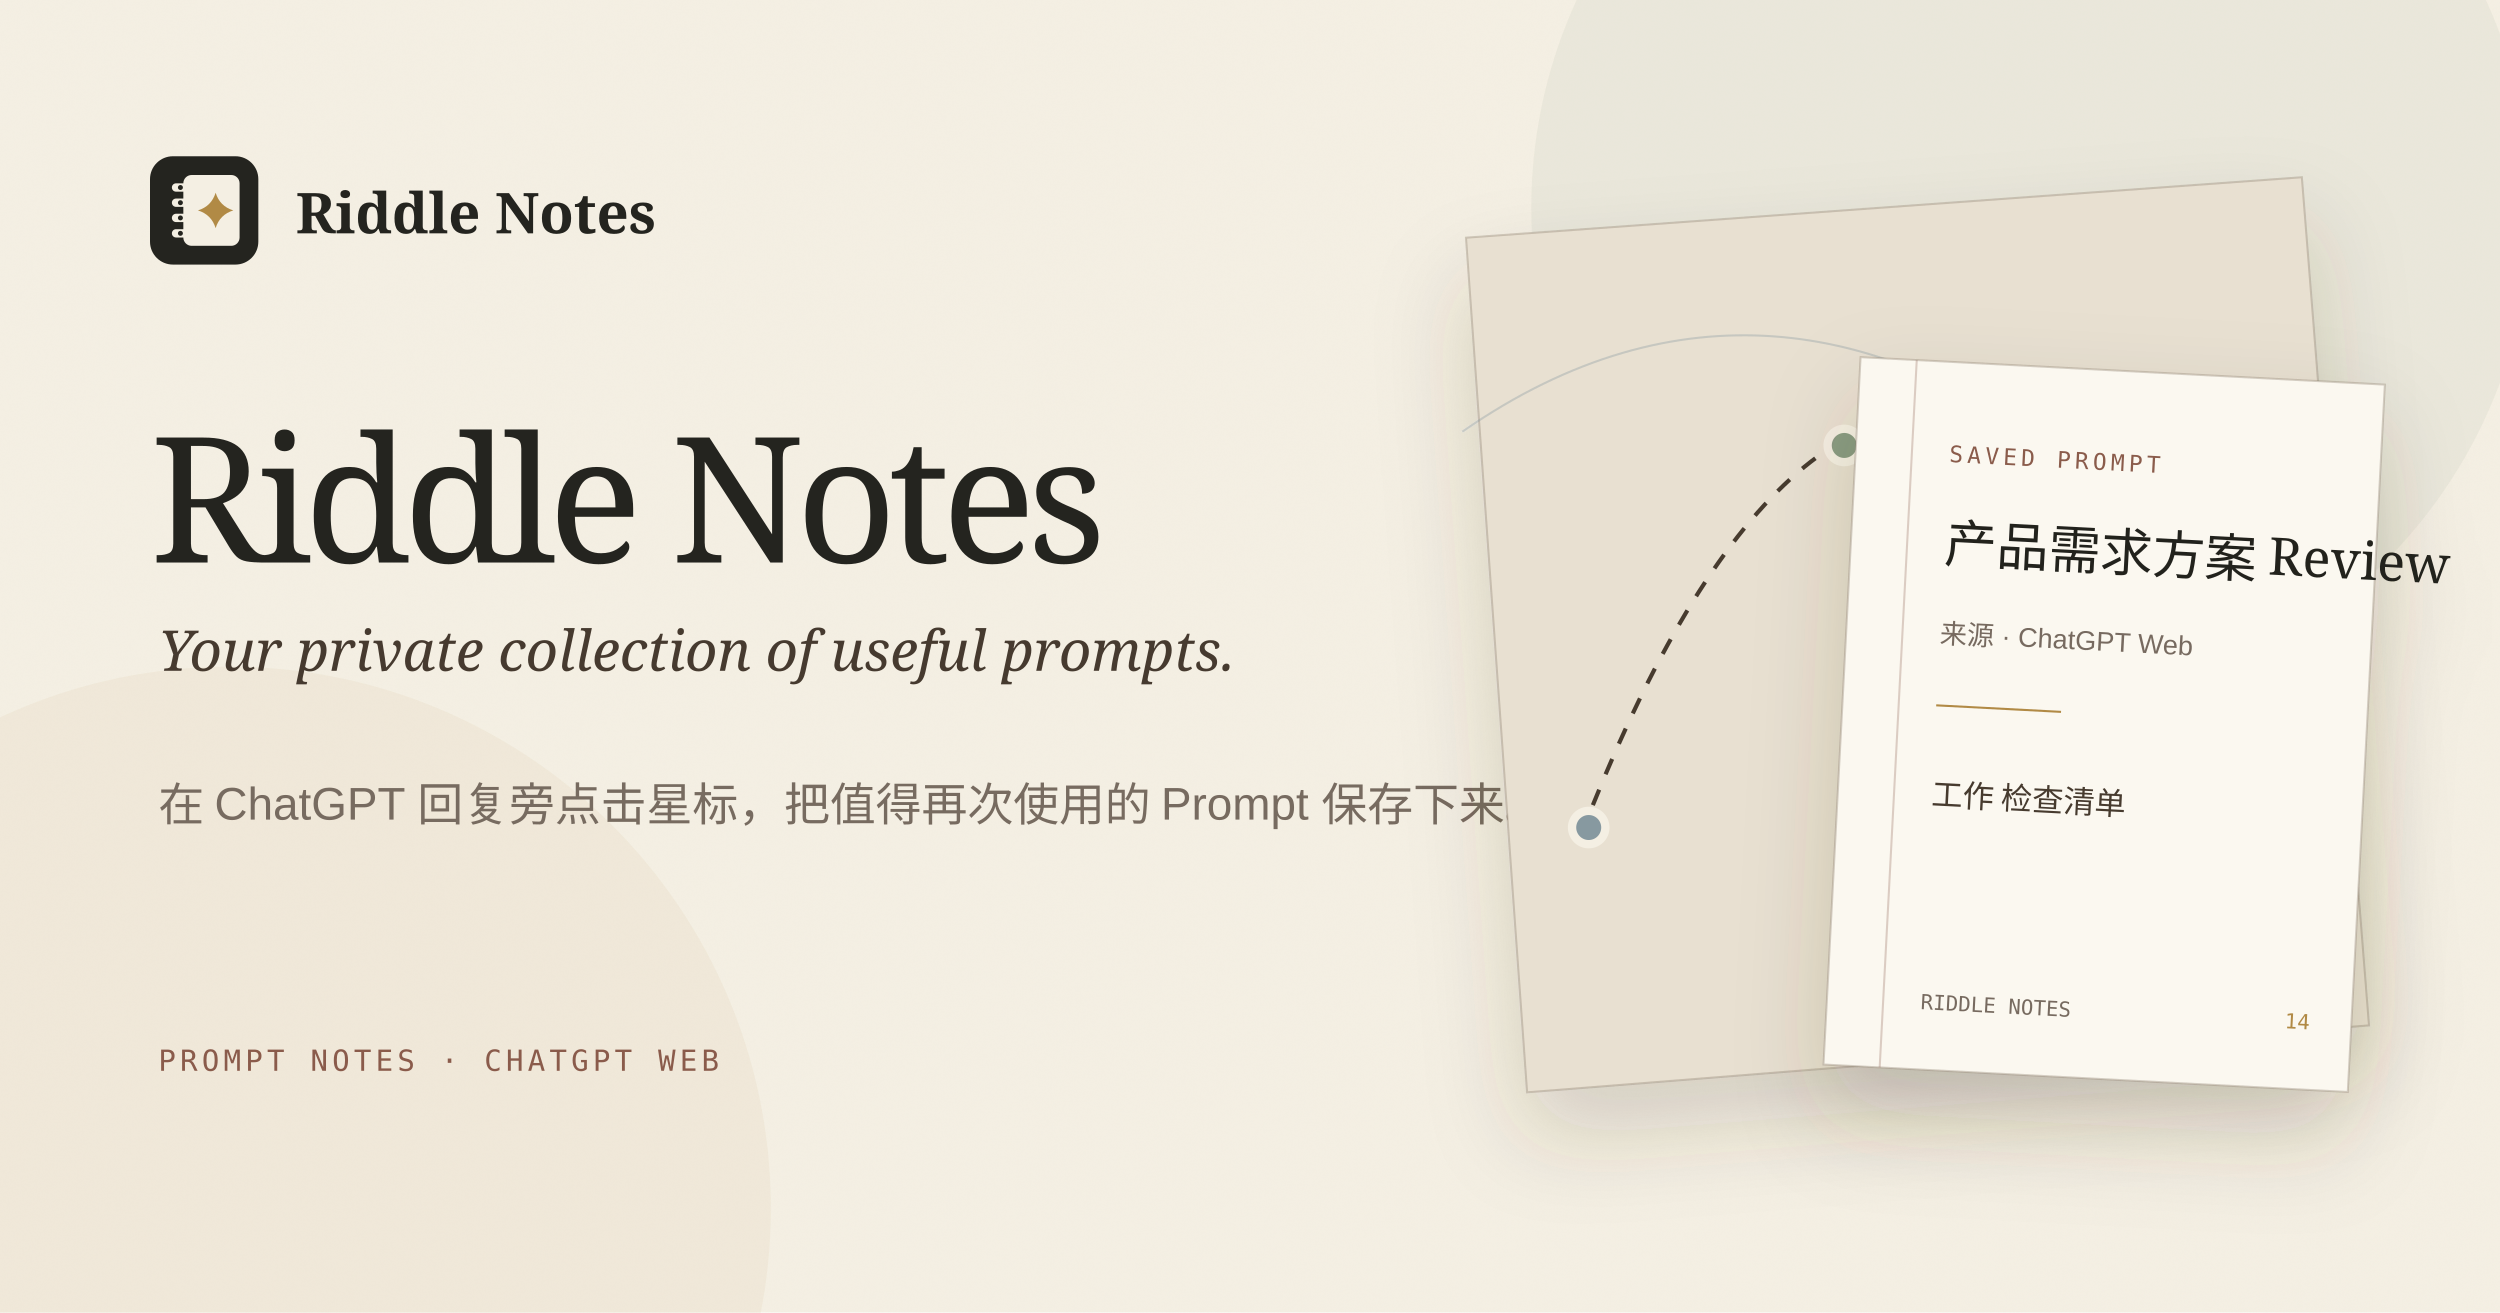
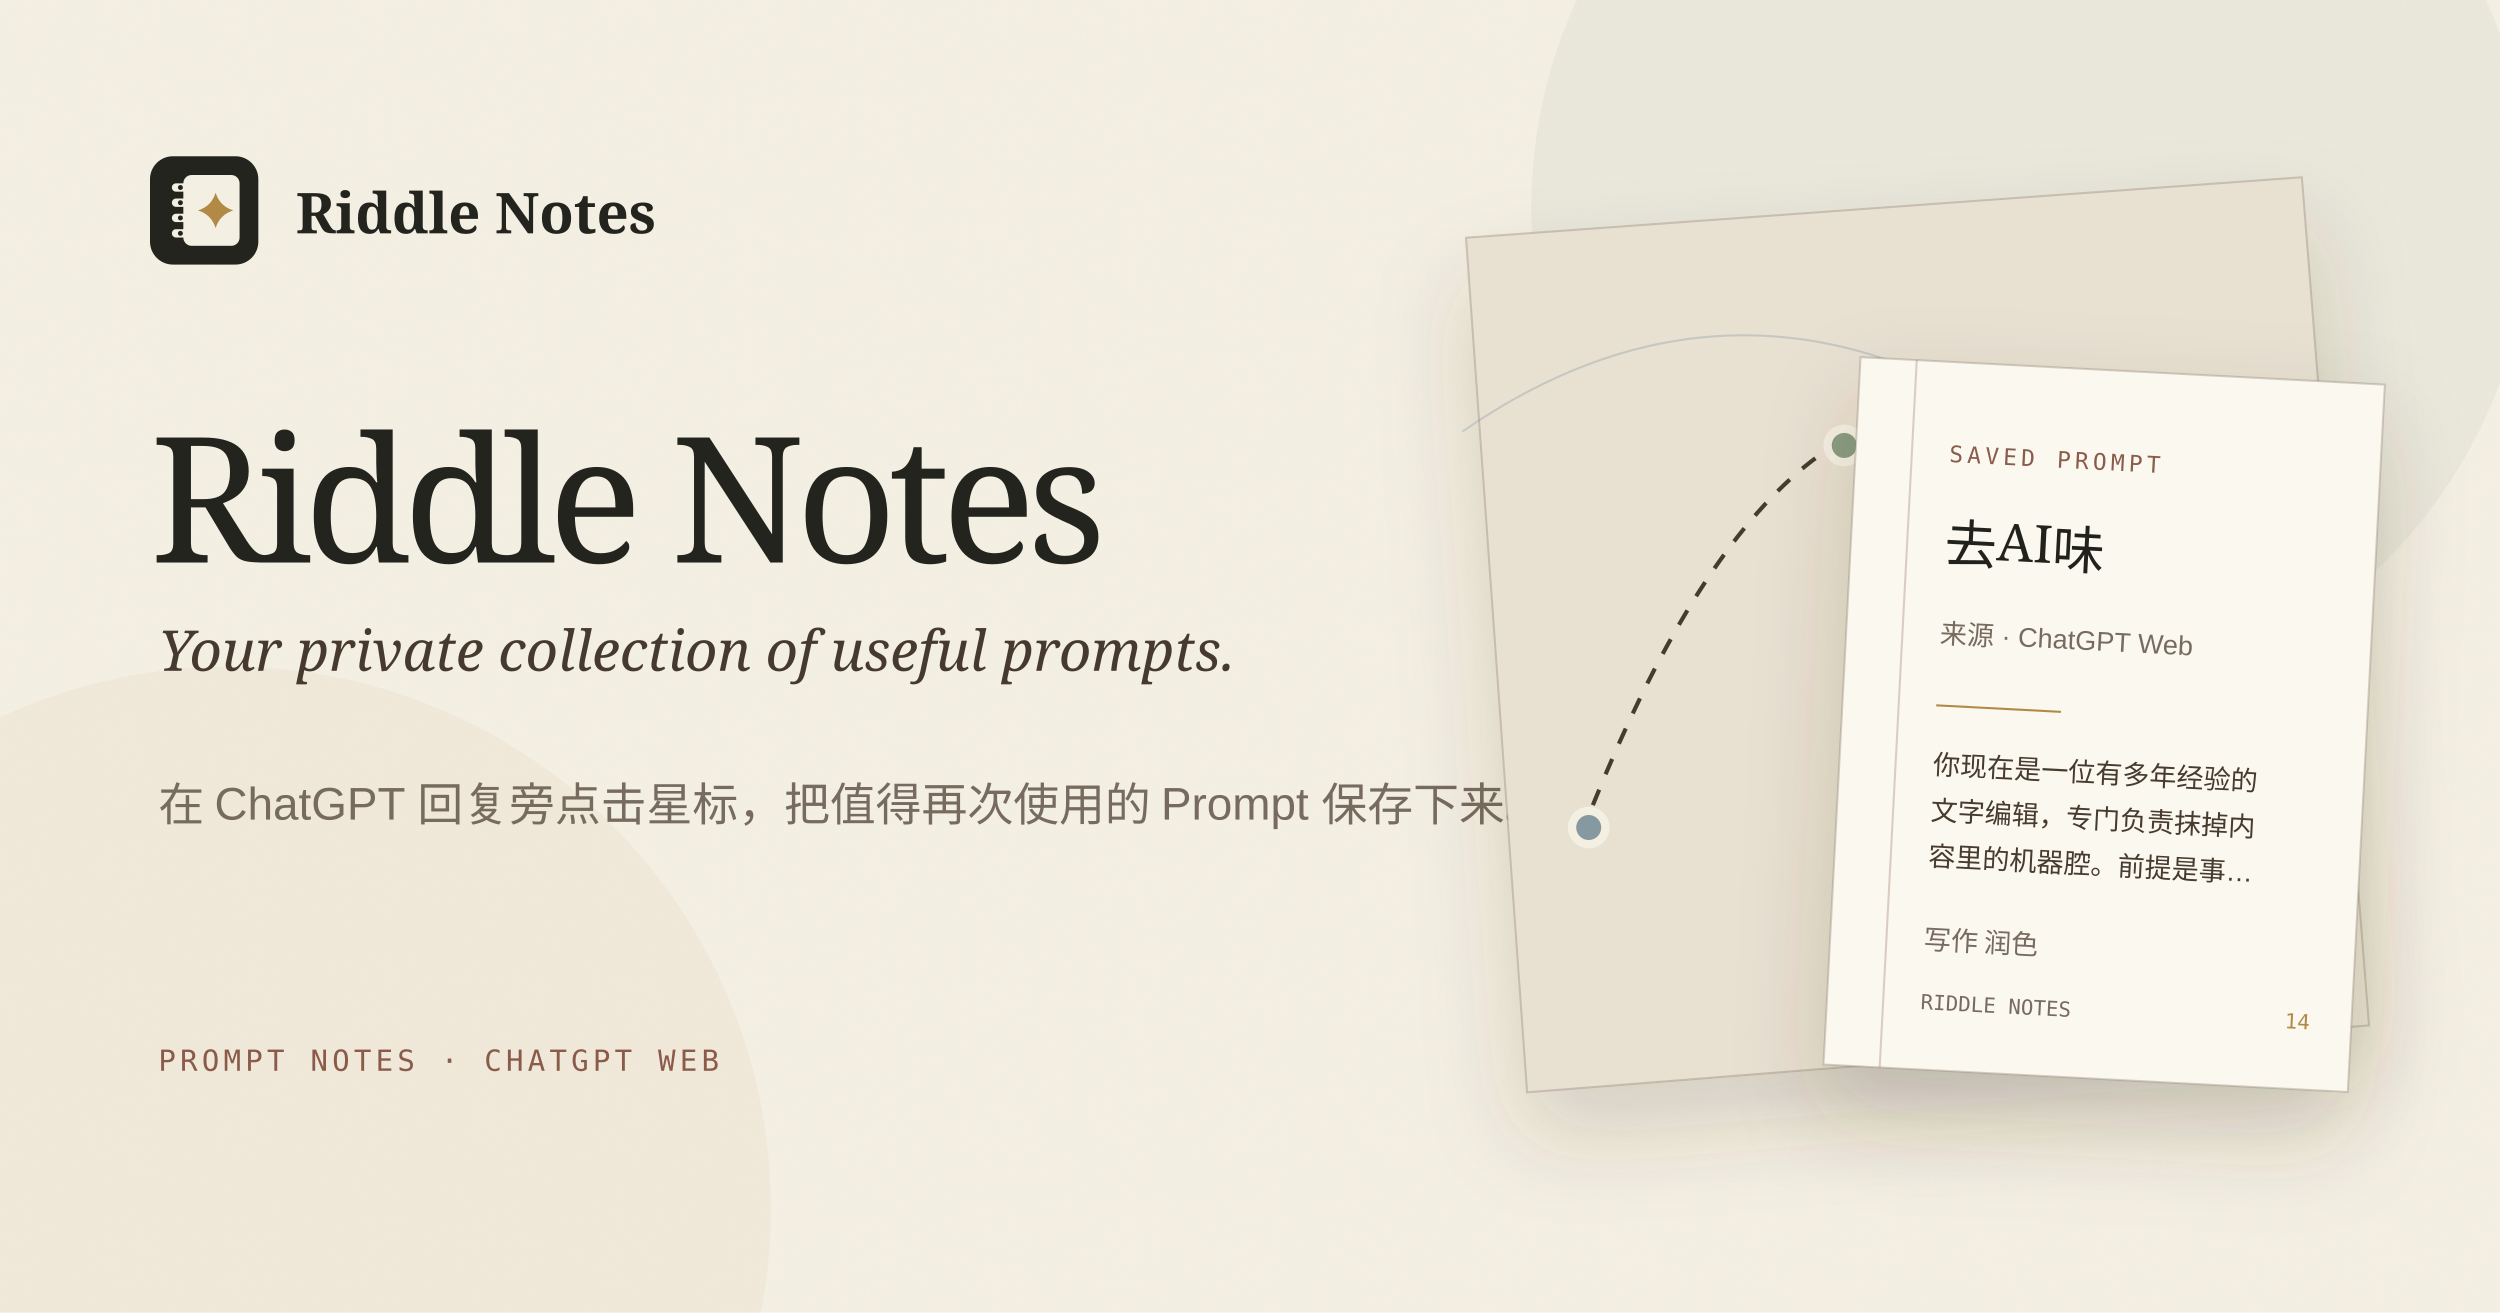
<svg xmlns="http://www.w3.org/2000/svg" width="1200" height="630" viewBox="0 0 1200 630">
  <defs>
    <filter id="grain">
      <feTurbulence baseFrequency=".7" numOctaves="3" />
      <feColorMatrix values="1 0 0 0 0 0 1 0 0 0 0 0 1 0 0 0 0 0 .05 0" />
    </filter>
    <filter id="shadow" x="-40%" y="-40%" width="180%" height="180%">
      <feDropShadow dx="0" dy="22" stdDeviation="22" flood-color="#463A2F" flood-opacity=".18" />
    </filter>
  </defs>
  <rect width="1200" height="630" fill="#F4EFE3" />
  <rect width="1200" height="630" filter="url(#grain)" opacity=".18" />
  <circle cx="975" cy="100" r="240" fill="#899B83" opacity=".09" />
  <circle cx="110" cy="580" r="260" fill="#B18A45" opacity=".07" />
  <g transform="translate(72 75)">
    <rect width="52" height="52" rx="11" fill="#24241F" />
    <rect x="16" y="9" width="27" height="34" rx="4" fill="#F4EFE3" />
    <rect x="10.5" y="13" width="9" height="4" rx="2" fill="#F4EFE3" />
    <rect x="10.5" y="20.3" width="9" height="4" rx="2" fill="#F4EFE3" />
    <rect x="10.5" y="27.6" width="9" height="4" rx="2" fill="#F4EFE3" />
    <rect x="10.5" y="35" width="9" height="4" rx="2" fill="#F4EFE3" />
    <circle cx="14.6" cy="15" r="1.2" fill="#24241F" />
    <circle cx="14.6" cy="22.3" r="1.2" fill="#24241F" />
    <circle cx="14.6" cy="29.6" r="1.2" fill="#24241F" />
    <circle cx="14.6" cy="37" r="1.2" fill="#24241F" />
    <path d="M31.5 17.5Q33.5 24 40 26Q33.5 28 31.5 34.5Q29.5 28 23 26Q29.5 24 31.5 17.5Z" fill="#B18A45" />
    <text x="70" y="37" font-family="Georgia,serif" font-size="27" font-weight="700" fill="#24241F">Riddle Notes</text>
  </g>
  <text x="72" y="270" font-family="Georgia,serif" font-size="84" letter-spacing="-4" fill="#24241F">Riddle Notes</text>
  <text x="76" y="322" font-family="Georgia,serif" font-style="italic" font-size="27" fill="#463A2F">Your private collection of useful prompts.</text>
  <text x="76" y="394" font-family="Arial,sans-serif" font-size="22" fill="#776B60">在 ChatGPT 回复旁点击星标，把值得再次使用的 Prompt 保存下来。</text>
  <text x="76" y="514" font-family="monospace" font-size="14" letter-spacing="2" fill="#8A5B4B">PROMPT NOTES · CHATGPT WEB</text>
  <g transform="translate(710 92) rotate(-2 200 200)" filter="url(#shadow)">
    <path d="M0 15 402 0l18 408-405 18Z" fill="#E8E0D1" stroke="#8B7D6A" stroke-opacity=".35" />
    <path d="M45 304C112 146 184 85 255 114s94 99 148 128" fill="none" stroke="#463A2F" stroke-width="2" stroke-dasharray="8 8" />
    <path d="M-5 108c107-69 203-44 278 15s102 38 153-15" fill="none" stroke="#8799A0" stroke-opacity=".35" />
    <circle cx="49" cy="300" r="8" fill="#8799A0" stroke="#F4EFE3" stroke-width="4" />
    <circle cx="178" cy="121" r="8" fill="#899B83" stroke="#F4EFE3" stroke-width="4" />
    <circle cx="306" cy="168" r="8" fill="#B18A45" stroke="#F4EFE3" stroke-width="4" />
  </g>
  <g transform="translate(884 178) rotate(3 130 170)" filter="url(#shadow)">
    <rect width="252" height="340" fill="#FBF8F0" stroke="#8B7D6A" stroke-opacity=".35" />
    <line x1="27" y1="0" x2="27" y2="340" stroke="#8A5B4B" stroke-opacity=".28" />
    <text x="45" y="48" font-family="monospace" font-size="11" letter-spacing="2" fill="#8A5B4B">SAVED PROMPT</text>
-     <text x="45" y="96" font-family="Georgia,serif" font-size="25" fill="#24241F">产品需求方案 Review</text>
+     <text x="45" y="96" font-family="Georgia,serif" font-size="25" fill="#24241F">去AI味</text>
    <text x="45" y="135" font-family="Arial,sans-serif" font-size="13" fill="#776B60">来源 · ChatGPT Web</text>
    <line x1="45" y1="165" x2="105" y2="165" stroke="#B18A45" />
-     <text x="45" y="213" font-family="Arial,sans-serif" font-size="15" fill="#463A2F">工作   检查清单</text>
+     <text x="45" y="198" font-family="Arial,sans-serif" font-size="13" fill="#463A2F">你现在是一位有多年经验的</text>
+     <text x="45" y="220" font-family="Arial,sans-serif" font-size="13" fill="#463A2F">文字编辑，专门负责抹掉内</text>
+     <text x="45" y="242" font-family="Arial,sans-serif" font-size="13" fill="#463A2F">容里的机器腔。前提是事…</text>
+     <text x="45" y="282" font-family="Arial,sans-serif" font-size="13" fill="#776B60">写作   润色</text>
    <text x="45" y="311" font-family="monospace" font-size="10" fill="#776B60">RIDDLE NOTES</text>
    <text x="220" y="311" font-family="monospace" font-size="10" fill="#B18A45">14</text>
  </g>
</svg>
